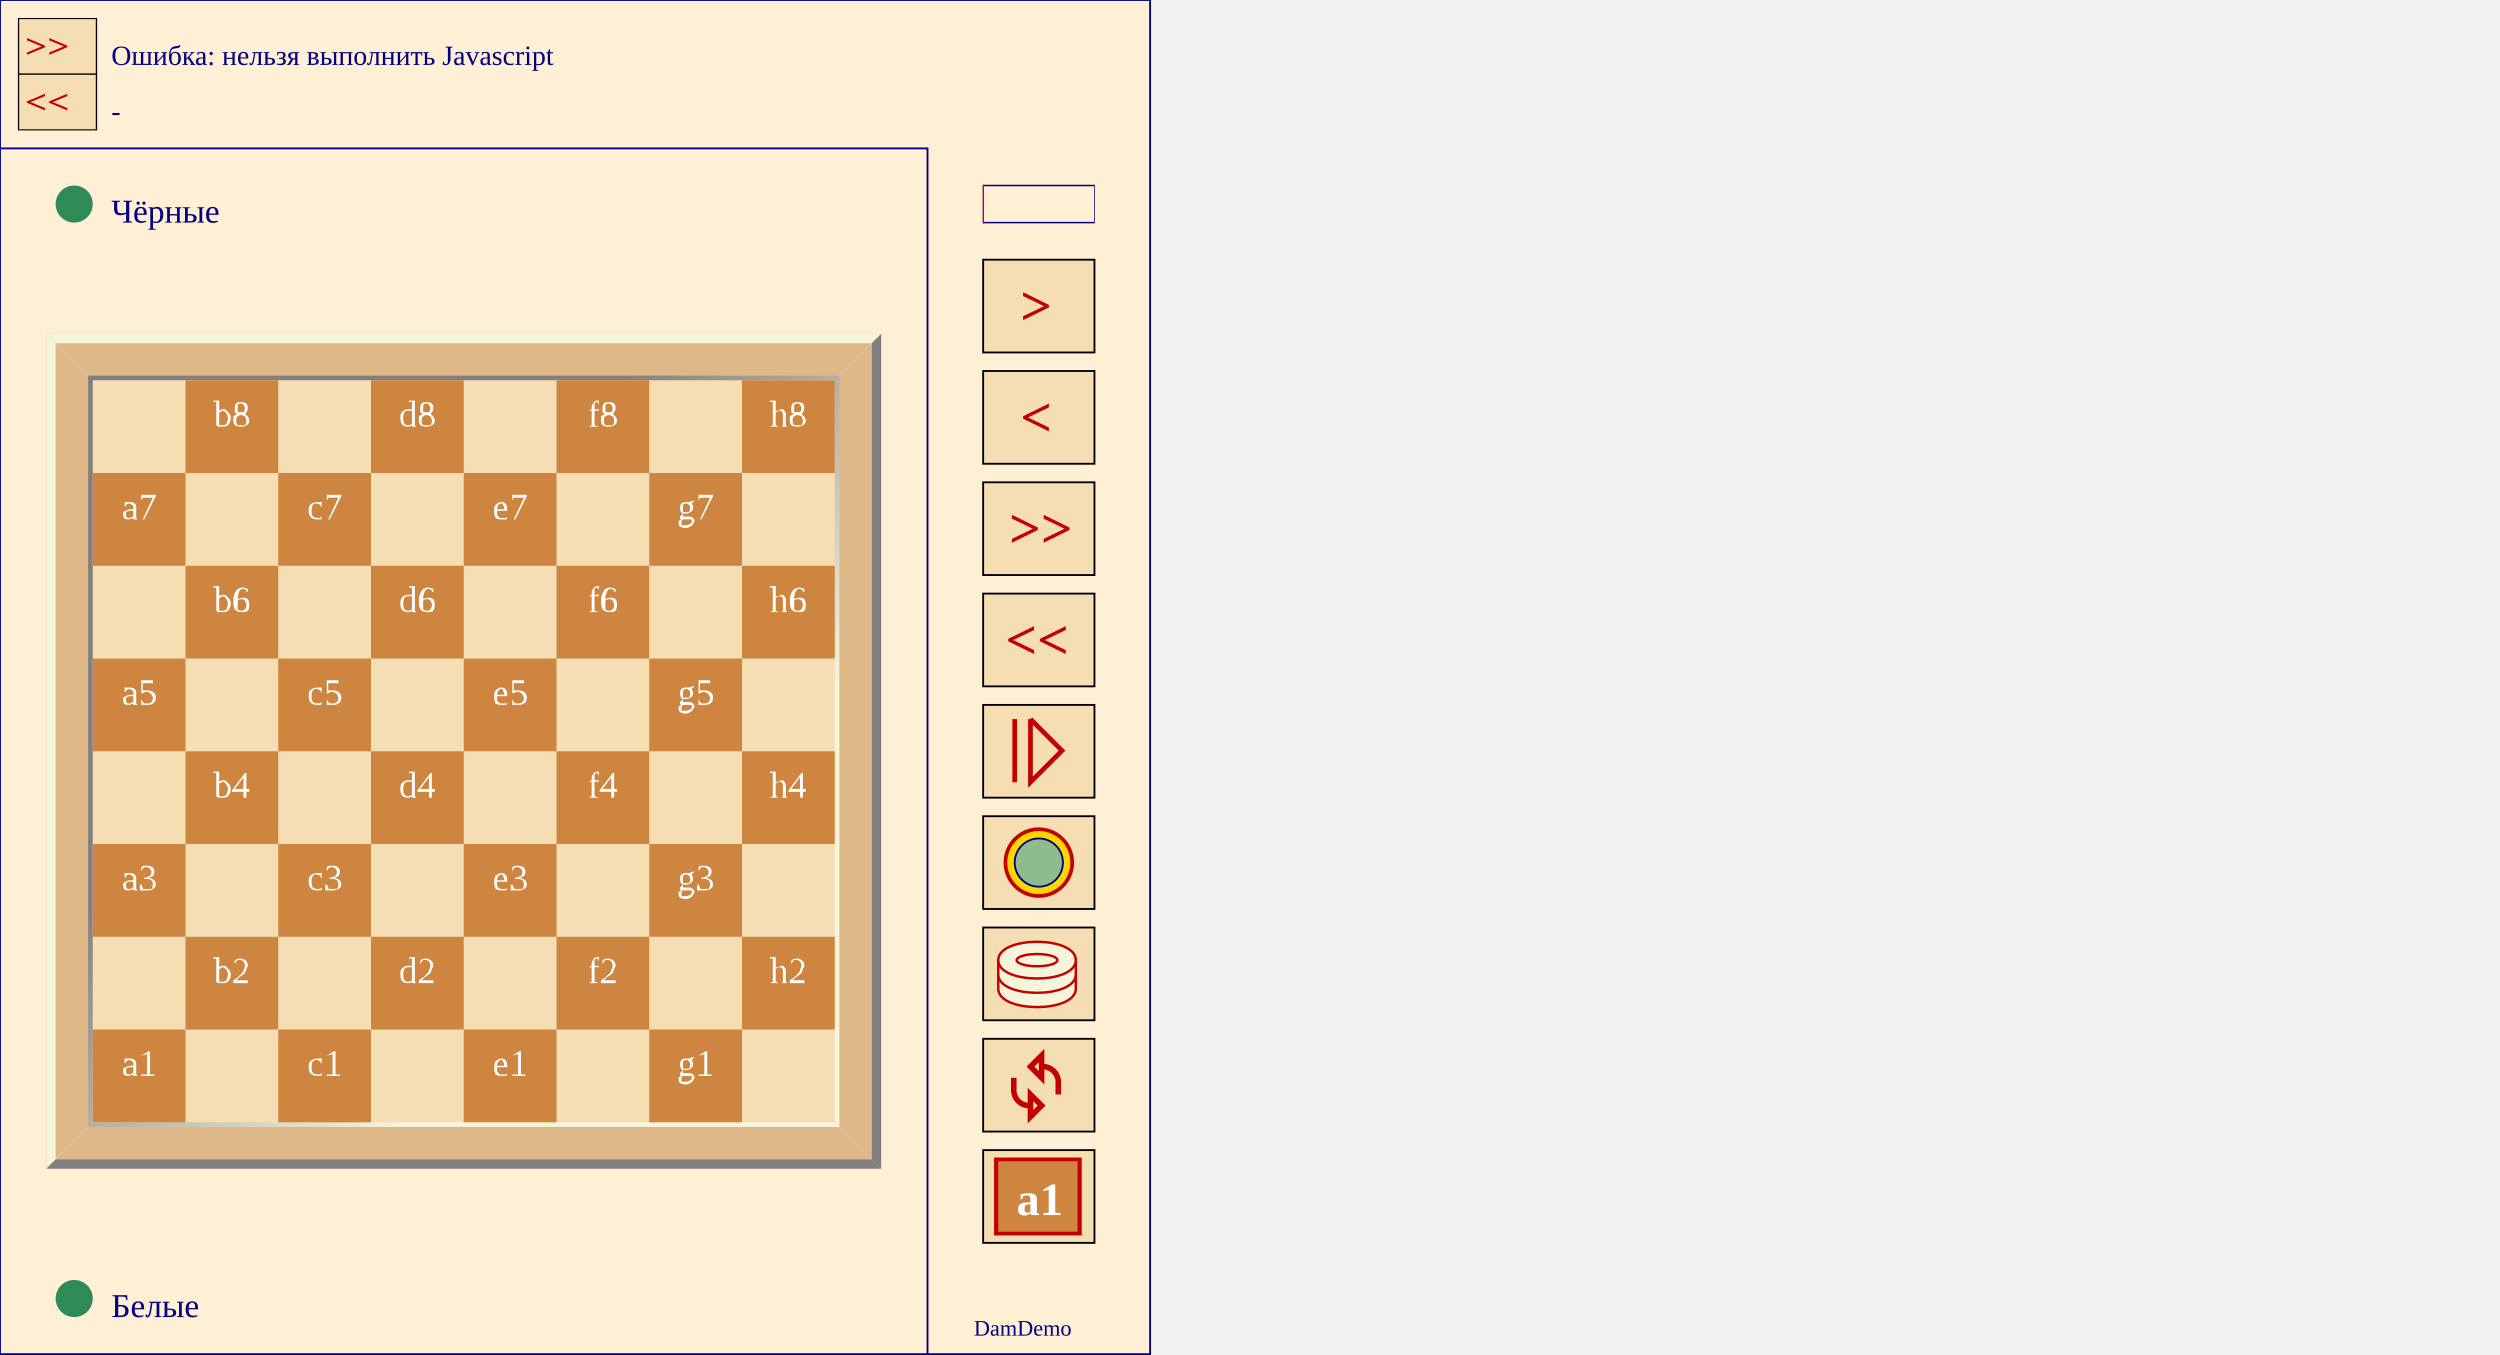
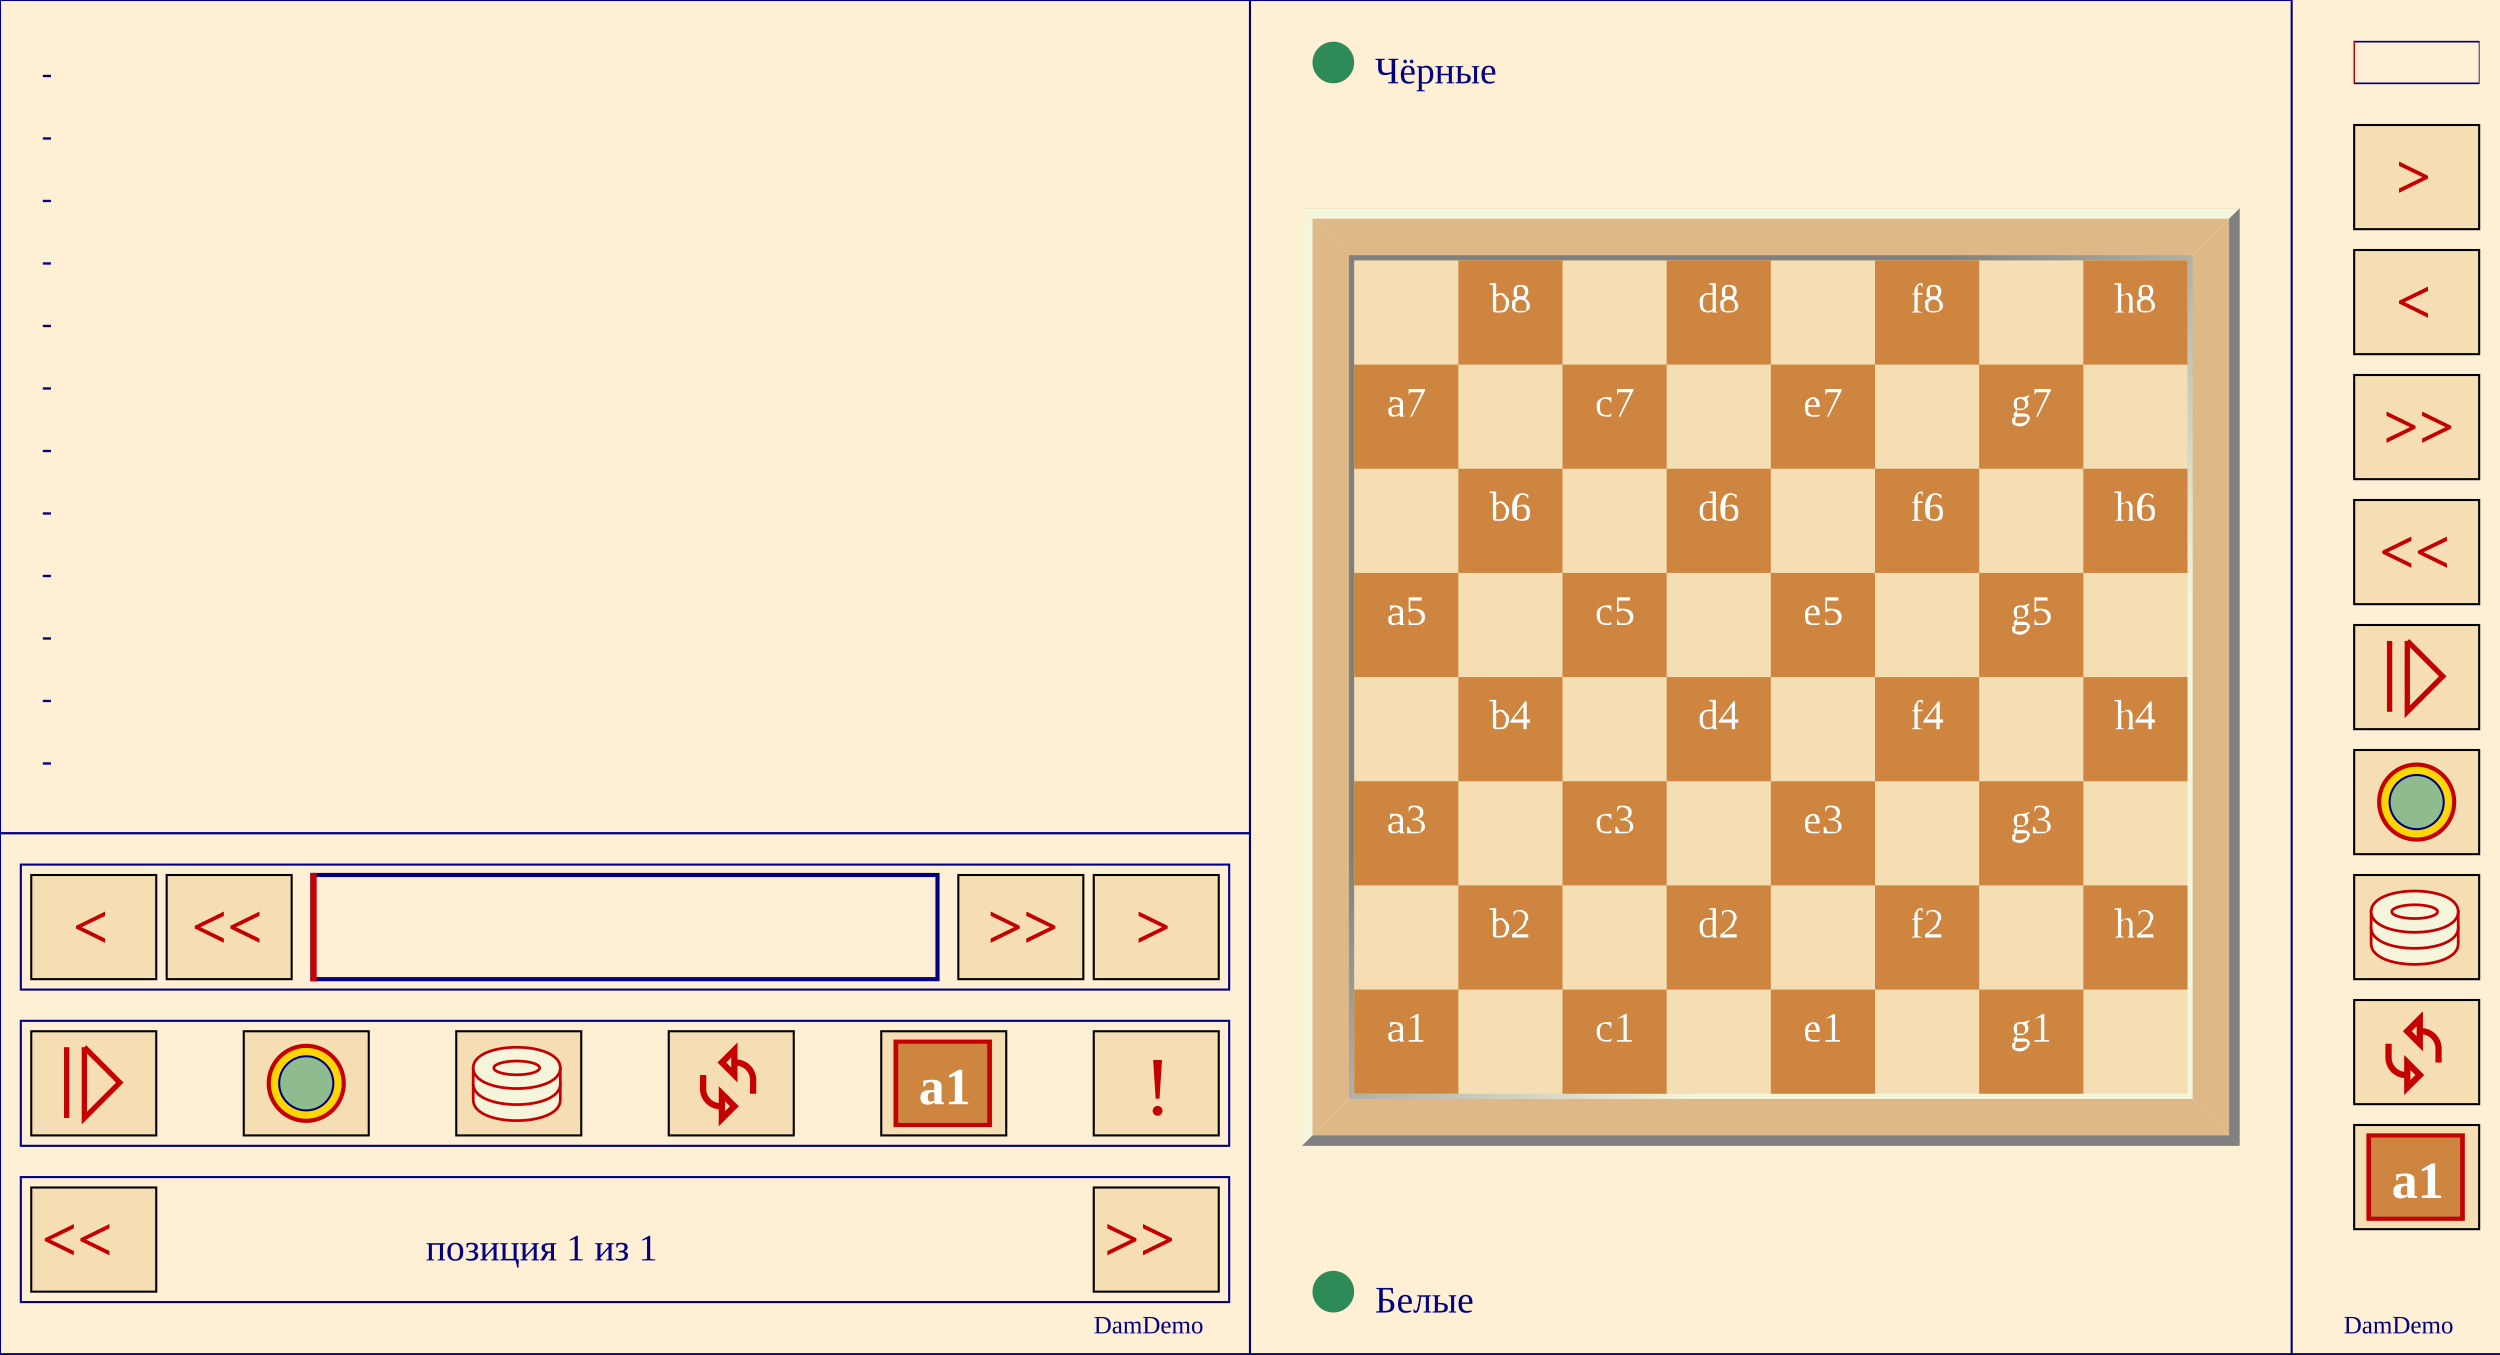
- <svg xmlns="http://www.w3.org/2000/svg" xmlns:xlink="http://www.w3.org/1999/xlink" version="1.1" id="draughts_board" width="1440" height="780" viewBox="700 20 680 730" preserveAspectRatio="xMinYMin">
+ <svg xmlns="http://www.w3.org/2000/svg" xmlns:xlink="http://www.w3.org/1999/xlink" version="1.1" id="draughts_board" width="1440" height="780" viewBox="100 100 1200 650" preserveAspectRatio="xMinYMin">
  <defs>
    <rect id="lightsquare" x="0" y="0" width="1" height="1" stroke="none" fill="wheat" />
    <g id="group_of_darksquares">
      <g id="darksquare">
        <rect x="0" y="0" width="1" height="1" fill="peru" />
      </g>
      <g id="darksquare2">
        <rect x="0" y="0" width="1" height="1" fill="peru" />
        <circle id="dotMark" cx="0.5" cy="0.5" r=".2" fill="orange" />
      </g>
      <g id="darksquare3">
        <rect x="0" y="0" width="1" height="1" stroke="none" fill="peru" />
        <rect x="0.025" y="0.025" width="0.95" height="0.95" stroke="red" stroke-width="0.05" fill="none" />
      </g>
      <g id="darksquare4">
        <rect x="0" y="0" width="1" height="1" stroke="none" fill="peru" />
        <rect x="0.025" y="0.025" width="0.95" height="0.95" stroke="lime" stroke-width="0.05" fill="none" />
      </g>
      <g id="darksquare5">
        <rect x="0" y="0" width="1" height="1" stroke="none" fill="chocolate" />
      </g>
    </g>
    <linearGradient id="lgWhite">
      <stop style="stop-color: grey; stop-opacity: 1;" offset="0" />
      <stop style="stop-color: seashell; stop-opacity: 1;" offset="0.8" />
      <stop style="stop-color: seashell; stop-opacity: 1;" offset="1" />
    </linearGradient>
    <linearGradient id="lgBlack">
      <stop style="stop-color: black; stop-opacity: 1;" offset="0" />
      <stop style="stop-color: grey; stop-opacity: 1;" offset="0.7" />
      <stop style="stop-color: grey; stop-opacity: 1;" offset="1" />
    </linearGradient>
    <linearGradient id="lgFrame" gradientTransform="rotate(45)">
      <stop offset="0%" stop-color="grey" />
      <stop offset="50%" stop-color="grey" />  --&gt;
		<stop offset="100%" stop-color="beige" />
    </linearGradient>
    <linearGradient id="lgButton" gradientTransform="rotate(45)">
      <stop offset="0%" stop-color="white" />
      <stop offset="50%" stop-color="white" />  --&gt;
		<stop offset="100%" stop-color="white" />
    </linearGradient>
    <g id="buttonDef">
      <rect id="button" x="0" y="0" width="80" height="50" fill="wheat" stroke="navy" rx="2" ry="2" />
    </g>
    <g id="w01" transform="scale(0.0045,0.0045) translate(15,0)">
      <path d="M 0,140 c 0,60 190,60 190,0 l 0,-35 -190,0 z" style="fill:url(#lgWhite) seashell; stroke: black; stroke-width:3" />
      <path d="M 0,105 c 0,60 190,60 190,0 0,-60 -190,-60 -190,0 z" style="fill: seashell; stroke: black; stroke-width:3" />
    </g>
    <g id="b01" transform="scale(0.0045,0.0045) translate(15,0)">
      <path d="M 0,140 c 0,60 190,60 190,0 l 0,-35 -190,0 z" style="fill:url(#lgBlack) black; stroke: white; stroke-width:3" />
      <path d="M 0,105 c 0,60 190,60 190,0 0,-60 -190,-60 -190,0" style="fill: black; stroke: white; stroke-width:3" />
    </g>
    <g id="W01" transform="scale(0.0045,0.0045) translate(15,0)">
      <path d="M 0,140 c 0,60 190,60 190,0 l 0,-35 l -190,0 z" style="fill: url(#lgWhite) white; stroke: black; stroke-width:3" />
      <path d="M 0,105 c 0,60 190,60 190,0 l 0,-35 l -190,0 z" style="fill: url(#lgWhite) white; stroke: black; stroke-width:3" />
      <path d="M 0,70 c 0,60 190,60 190,0 c 0,-60 -190,-60 -190,0 z" style="fill: white; stroke: black; stroke-width:3" />
    </g>
    <g id="B01" transform="scale(0.0045,0.0045) translate(15,0)">
      <path d="M 0,140 c 0,60 190,60 190,0 l 0,-35 l -190,0 z" style="fill: url(#lgBlack) black; stroke: white; stroke-width: 3;" />
      <path d="M 0,105 c 0,60 190,60 190,0 l 0,-35 l -190,0 z" style="fill: url(#lgBlack) black; stroke: white; stroke-width: 3;" />
      <path d="M 0,70 c 0,60 190,60 190,0 c 0,-60 -190,-60 -190,0 z" style="fill: black; stroke: white; stroke-width:3;" />
    </g>
    <g id="w02" transform="scale(1,1) translate(0,0)">
      <circle id="white" cx=".5" cy=".5" r=".4" style="fill:#fff9f4;stroke:black;stroke-width:.05;" />
    </g>
    <g id="W02" transform="scale(1,1) translate(0,0)">
      <circle id="white" cx=".5" cy=".5" r=".4" style="fill:#fff9f4;stroke:black;stroke-width:.05;" />
      <path transform="scale(0.0053) translate(30,30)" d="m 64.000,31.485 28.902,36.128 28.902,-36.128 -7.226,65.030 -101.158,0 L 6.195,31.485 35.098,67.613 64.000,31.485 z" style="fill: gold; stroke: black; stroke-width:4" />
    </g>
    <g id="b02" transform="scale(1,1) translate(0,0)">
      <circle id="black" cx=".5" cy=".5" r=".4" style="fill:#c40000 ;stroke:black;stroke-width:.05;" />
    </g>
    <g id="B02" transform="scale(1,1) translate(0,0)">
      <circle id="black" cx=".5" cy=".5" r=".4" style="fill:#c40000;stroke:black;stroke-width:.05;" />
      <path transform="scale(0.0053) translate(30,30)" d="m 64.000,31.485 28.902,36.128 28.902,-36.128 -7.226,65.030 -101.158,0 L 6.195,31.485 35.098,67.613 64.000,31.485 z" style="fill: gold; stroke: white; stroke-width:4" />
    </g>
    <g id="w03" transform="scale(0.0045,0.0045) translate(15,0)">
      <path d="M 0,140 c 0,60 190,60 190,0 l 0,-35 -190,0 z" fill="white" stroke="black" stroke-width="3" />
      <path d="M 0,105 c 0,60 190,60 190,0 0,-60 -190,-60 -190,0 z" fill="white" stroke="black" stroke-width="3" />
      <ellipse cx="95" cy="105" rx="50" ry="15" fill="none" stroke="black" stroke-width="3" />
    </g>
    <g id="b03" transform="scale(0.0045,0.0045) translate(15,0)">
      <path d="M 0,140 c 0,60 190,60 190,0 l 0,-35 -190,0 z" fill="black" stroke="white" stroke-width="3" />
      <path d="M 0,105 c 0,60 190,60 190,0 0,-60 -190,-60 -190,0" fill="black" stroke="white" stroke-width="3" />
      <ellipse cx="95" cy="105" rx="50" ry="15" fill="none" stroke="white" stroke-width="3" />
    </g>
    <g id="W03" transform="scale(0.0045,0.0045) translate(15,0)">
      <path d="M 0,140 c 0,60 190,60 190,0 l 0,-35 l -190,0 z" fill="white" stroke="black" stroke-width="3" />
      <path d="M 0,105 c 0,60 190,60 190,0 l 0,-35 l -190,0 z" fill="white" stroke="black" stroke-width="3" />
      <path d="M 0,70 c 0,60 190,60 190,0 c 0,-60 -190,-60 -190,0 z" fill="white" stroke="black" stroke-width="3" />
      <ellipse cx="95" cy="70" rx="50" ry="15" fill="none" stroke="black" stroke-width="3" />
    </g>
    <g id="B03" transform="scale(0.0045,0.0045) translate(15,0)">
      <path d="M 0,140 c 0,60 190,60 190,0 l 0,-35 l -190,0 z" fill="black" stroke="white" stroke-width="3" />
      <path d="M 0,105 c 0,60 190,60 190,0 l 0,-35 l -190,0 z" fill="black" stroke="white" stroke-width="3" />
      <path d="M 0,70 c 0,60 190,60 190,0 c 0,-60 -190,-60 -190,0 z" fill="black" stroke="white" stroke-width="3" />
      <ellipse cx="95" cy="70" rx="50" ry="15" fill="none" stroke="white" stroke-width="3" />
    </g>
    <g id="rotateArrow">
      <path id="rA_line" d="M 10,0 10,20 A 28,28 0 0 0 40,50 " style=" fill: none; stroke-width: 10; stroke: #c40000;" />
      <path id="rA_triangle" d="M 40,50 L 40,30 60,50 40,70 40,50 " style=" fill: none; stroke-width: 10; stroke: #c40000;" />
    </g>
    <g id="movePointerRect" transform="translate(0 0)">
      <rect id="movePointerRect1" x="0" y="0" width="300" height="50" fill="papayawhip" stroke="navy" stroke-width="2" />
      <rect id="movePointerRect2" x="0" y="0" width="1" height="50" fill="darkseagreen" stroke="#c40000" stroke-width="2" />
    </g>
    <g id="movePointerCircle" transform="translate(0 0)">
      <circle id="movePointerCircle1" cx="0" cy="0" r="25" fill="papayawhip" stroke="#c40000" stroke-width="1" />
      <circle id="movePointerCircle2" cx="0" cy="0" r="1" fill="darkseagreen" stroke="#c40000" stroke-width="1" />
    </g>
    <g id="buttonPrevMove" transform="translate(0 0)">
      <rect id="butPrevMove" width="60" height="50" fill="wheat" stroke="black" />
      <text id="butPrevMoveText" x="20" y="35" font-size="30" font-weight="bold" fill="#c40000"> &lt; </text>
    </g>
    <g id="buttonNextMove" transform="translate(0 0)">
      <rect id="butNextMove" width="60" height="50" fill="wheat" stroke="black" />
      <text id="butNextMoveText" x="20" y="35" font-size="30" font-weight="bold" fill="#c40000"> &gt; </text>
    </g>
    <g id="buttonMoveForward" transform="translate(0 0)">
      <rect id="butMoveForward" width="60" height="50" fill="wheat" stroke="black" />
      <text id="butMoveForwardText" x="14" y="35" font-size="30" font-weight="bold" fill="#c40000"> &gt;&gt; </text>
    </g>
    <g id="buttonMoveBack" transform="translate(0 0)">
      <rect id="butMoveBack" width="60" height="50" fill="wheat" stroke="black" />
      <text id="butMoveBackText" x="12" y="35" font-size="30" font-weight="bold" fill="#c40000"> &lt;&lt; </text>
    </g>
    <g id="buttonResetGame" transform="translate(0 0)">
      <rect id="bgResetGame" width="60" height="50" fill="wheat" stroke="black" />
      <g id="resetGameIconGroup" transform="scale(0.85,0.85) translate(20 9)">
        <path id="resetGameIcon" d="M 0,0 0,40 M 10,0 30,20 10,40 10,0" style=" fill: none; stroke-width: 3; stroke: #c40000;" />
      </g>
    </g>
    <g id="buttonAutoON" transform="translate(0 0)">
      <rect id="bgAutoON" width="60" height="50" fill="wheat" stroke="black" />
      <circle id="bgOnOffDot" cx="30" cy="25" r="18" fill="gold" stroke="#c40000" stroke-width="2" />
      <circle id="onoffDot" cx="30" cy="25" r="13" fill="darkseagreen" stroke="navy" stroke-width="1" />
    </g>
    <g id="buttonChangePiece" transform="translate(0 0)">
      <rect id="bgChangePiece" width="60" height="50" fill="wheat" stroke="black" />
      <g id="pieceIcon" transform="scale(0.22,0.22) translate(37,10)">
        <path d="M 0,140 c 0,60 190,60 190,0 l 0,-35 l -190,0 z" fill="beige" stroke="#c40000" stroke-width="6" />
        <path d="M 0,105 c 0,60 190,60 190,0 l 0,-35 l -190,0 z" fill="beige" stroke="#c40000" stroke-width="6" />
        <path d="M 0,70 c 0,60 190,60 190,0 c 0,-60 -190,-60 -190,0 z" fill="beige" stroke="#c40000" stroke-width="6" />
        <ellipse cx="95" cy="70" rx="50" ry="15" fill="none" stroke="#c40000" stroke-width="6" />
      </g>
    </g>
    <g id="buttonRotateBoard" transform="translate(0 0)">
      <rect id="bgRotate" width="60" height="50" fill="wheat" stroke="black" />
      <g id="rotateIcon" transform="scale(0.3,0.3) translate(35 -40)">
        <rect id="bgRotateIcon" x="0" y="65" width="120" height="120" fill="gold" fill-opacity="0" />
        <use xlink:href="#rotateArrow" transform="translate(10 110) rotate(0)" />
        <use xlink:href="#rotateArrow" transform="translate(110 140) rotate(180)" />
      </g>
    </g>
    <g id="buttonSetNumberVisibility" transform="translate(0 0)">
      <rect id="bgNumberVisibility" width="60" height="50" fill="wheat" stroke="black" />
      <use id="buttonNumberFace" xlink:href="#darksquare" transform="translate(7 5) scale(45,40)" stroke="#c40000" stroke-width="0.05" />
      <text id="buttonNumberText" x="18" y="35" font-size="25" font-weight="bold" fill="white"> a1</text>
    </g>
    <g id="buttonHint" transform="translate(0 0)">
      <rect id="bgHint" width="60" height="50" fill="wheat" stroke="black" />
      <text id="hintText" x="24" y="40" font-size="40" fill="#c40000"> ! </text>
    </g>
    <g id="buttonShowAbout" transform="translate(0 0)">
      <rect id="bgShowAbout" width="60" height="50" fill="wheat" stroke="black" />
      <text id="showAboutText" x="20" y="40" font-size="40" fill="#c40000"> ? </text>
    </g>
    <g id="buttonPrevGame" transform="translate(0 0)">
      <rect id="buttonPrevGame" width="60" height="50" stroke="black" fill="wheat" />
      <text id="buttonPrevGameText" x="5" y="35" font-size="30" font-weight="bold" fill="#c40000"> &lt;&lt; </text>
    </g>
    <g id="buttonNextGame" transform="translate(0 0)">
      <rect id="buttonNextGame" width="60" height="50" stroke="black" fill="wheat" />
      <text id="buttonNextGameText" x="5" y="35" font-size="30" font-weight="bold" fill="#c40000"> &gt;&gt; </text>
    </g>
  </defs>
  <g id="ControlBoxSmall" transform="translate(700 20)">
    <rect id="bgControlBoxSmall" width="620" height="730" fill="papayawhip" stroke="navy" stroke-width="1" />
    <use id="CBsmallGnext" xlink:href="#buttonNextGame" transform="translate(10 10) scale(0.7, 0.6)" />
    <use id="CBsmallGprev" xlink:href="#buttonPrevGame" transform="translate(10 40) scale(0.7, 0.6)" />
    <text id="CBsmallcomment" x="0" y="5" font-size="15" fill="navy" visibility="visible">
      <tspan id="commentA" x="60" dy="30"> Ошибка: нельзя выполнить Javascript </tspan>
      <tspan id="commentB" x="60" dy="30"> - </tspan>
    </text>
    <use id="CBsmall00" xlink:href="#movePointerRect" transform="rotate(0,650,110) translate(530 100) scale(0.2, 0.4)  " />
    <use id="CBsmall01" xlink:href="#buttonNextMove" x="530" y="140" />
    <use id="CBsmall02" xlink:href="#buttonPrevMove" x="530" y="200" />
    <use id="CBsmall03" xlink:href="#buttonMoveForward" x="530" y="260" />
    <use id="CBsmall04" xlink:href="#buttonMoveBack" x="530" y="320" />
    <use id="CBsmall05" xlink:href="#buttonResetGame" x="530" y="380" />
    <use id="CBsmall06" xlink:href="#buttonAutoON" x="530" y="440" />
    <use id="CBsmall07" xlink:href="#buttonChangePiece" x="530" y="500" />
    <use id="CBsmall08" xlink:href="#buttonRotateBoard" x="530" y="560" />
    <use id="CBsmall09" xlink:href="#buttonSetNumberVisibility" x="530" y="620" />
    <text id="CBsmallApplication" x="525" y="720" font-size="12" fill="navy" visibility="visible">
		DamDemo	  </text>
  </g>
  <g id="CommentBox" transform="translate(100 100)">
    <rect id="bg_commentbox" x="0" y="0" width="600" height="400" fill="papayawhip" stroke="navy" stroke-width="1" />
    <text id="commentGroup" x="20" y="10" font-size="15" fill="navy" visibility="visible">
      <tspan id="comment0" x="20" dy="30"> - </tspan>
      <tspan id="comment1" x="20" dy="30"> - </tspan>
      <tspan id="comment2" x="20" dy="30"> - </tspan>
      <tspan id="comment3" x="20" dy="30"> - </tspan>
      <tspan id="comment4" x="20" dy="30"> - </tspan>
      <tspan id="comment5" x="20" dy="30"> - </tspan>
      <tspan id="comment6" x="20" dy="30"> - </tspan>
      <tspan id="comment7" x="20" dy="30"> - </tspan>
      <tspan id="comment8" x="20" dy="30"> - </tspan>
      <tspan id="comment9" x="20" dy="30"> - </tspan>
      <tspan id="comment10" x="20" dy="30"> - </tspan>
      <tspan id="comment11" x="20" dy="30"> - </tspan>
    </text>
  </g>
  <g id="ControlBox" transform="translate(100 500)">
    <rect id="CBbg" x="0" y="0" width="600" height="250" fill="papayawhip" stroke="navy" stroke-width="1" />
    <g id="CBmoveControl" transform="translate(10 15)">
      <rect id="bgMoveControl" width="580" height="60" fill="papayawhip" stroke="navy" stroke-width="1" />
      <use id="MCmovePointerR" xlink:href="#movePointerRect" x="140" y="5" />
      <use id="MCbutPrevMove" xlink:href="#buttonPrevMove" x="5" y="5" />
      <use id="MCbutMoveBack" xlink:href="#buttonMoveBack" x="70" y="5" />
      <use id="MCbutMoveForw" xlink:href="#buttonMoveForward" x="450" y="5" />
      <use id="MCbutNextMove" xlink:href="#buttonNextMove" x="515" y="5" />
    </g>
    <g id="CBbuttonGroup" transform="translate(10 90)">
      <rect id="bgButtonGroup" width="580" height="60" fill="papayawhip" stroke="navy" stroke-width="1" />
      <use id="BGresetGame" xlink:href="#buttonResetGame" x="5" y="5" />
      <use id="BGautoON" xlink:href="#buttonAutoON" x="107" y="5" />
      <use id="BGchangePiece" xlink:href="#buttonChangePiece" x="209" y="5" />
      <use id="BGrotateBoard" xlink:href="#buttonRotateBoard" x="311" y="5" />
      <use id="BGnumberVisibility" xlink:href="#buttonSetNumberVisibility" x="413" y="5" />
      <use id="BGhint" xlink:href="#buttonHint" x="515" y="5" />
    </g>
0,0.50,0.5
	<g id="CBgamePointerControl" transform="translate(10 165)">
      <rect id="bgGamePointerControl" width="580" height="60" fill="papayawhip" stroke="navy" stroke-width="1" />
      <text id="gamePointerText" text-anchor="middle" x="250" y="40" font-size="18" fill="navy"> позиция 1 из 1</text>
      <use id="CBprevGame" xlink:href="#buttonPrevGame" x="5" y="5" />
      <use id="CBnextGame" xlink:href="#buttonNextGame" x="515" y="5" />
    </g>
    <text id="CBapplication" x="525" y="240" font-size="12" fill="navy" visibility="visible">
		DamDemo	  </text>
  </g>
  <g id="board_display" transform="translate(700 100)">
    <rect id="bg_board" x="0" y="0" width="500" height="650" fill="papayawhip" stroke="navy" stroke-width="1" />
    <g id="board" transform="scale(50,50) translate(0, 1.5) ">
      <g id="boardframe" transform="scale(0.05) translate(10, 10)">
        <polygon id="bf1" points="0,0 180,0 170,10 10,10" fill="burlywood" />
        <polygon id="bf2" points="0,0 0,180 10,170 10,10" fill="burlywood" />
        <polygon id="bf3" points="180,0 180,180 170,170 170,10" fill="burlywood" />
        <polygon id="bf4" points="0,180 180,180 170,170 10,170" fill="burlywood" />
        <polygon id="bfsmall1" points="0,0 180,0 178,2 2,2" fill="beige" />
        <polygon id="bfsmall2" points="0,0 0,180 2,178 2,2" fill="beige" />
        <polygon id="bfsmall3" points="180,0 180,180 178,178 178,2" fill="grey" />
        <polygon id="bfsmall4" points="0,180 180,180 178,178 2,178" fill="grey" />
        <rect id="bfinner" x="10" y="10" width="160" height="160" fill="none" stroke="url(#lgFrame)" stroke-width="2" />
      </g>
      <g id="squares" transform="rotate(0,6,6)">
        <rect id="lightsquares" x="1" y="1" width="8" height="8" stroke="none" fill="wheat" />
        <use id="s01" xlink:href="#darksquare" x="1" y="8" />
        <use id="s02" xlink:href="#darksquare" x="3" y="8" />
        <use id="s03" xlink:href="#darksquare" x="5" y="8" />
        <use id="s04" xlink:href="#darksquare" x="7" y="8" />
        <use id="s05" xlink:href="#darksquare" x="2" y="7" />
        <use id="s06" xlink:href="#darksquare" x="4" y="7" />
        <use id="s07" xlink:href="#darksquare" x="6" y="7" />
        <use id="s08" xlink:href="#darksquare" x="8" y="7" />
        <use id="s09" xlink:href="#darksquare" x="1" y="6" />
        <use id="s10" xlink:href="#darksquare" x="3" y="6" />
        <use id="s11" xlink:href="#darksquare" x="5" y="6" />
        <use id="s12" xlink:href="#darksquare" x="7" y="6" />
        <use id="s13" xlink:href="#darksquare" x="2" y="5" />
        <use id="s14" xlink:href="#darksquare" x="4" y="5" />
        <use id="s15" xlink:href="#darksquare" x="6" y="5" />
        <use id="s16" xlink:href="#darksquare" x="8" y="5" />
        <use id="s17" xlink:href="#darksquare" x="1" y="4" />
        <use id="s18" xlink:href="#darksquare" x="3" y="4" />
        <use id="s19" xlink:href="#darksquare" x="5" y="4" />
        <use id="s20" xlink:href="#darksquare" x="7" y="4" />
        <use id="s21" xlink:href="#darksquare" x="2" y="3" />
        <use id="s22" xlink:href="#darksquare" x="4" y="3" />
        <use id="s23" xlink:href="#darksquare" x="6" y="3" />
        <use id="s24" xlink:href="#darksquare" x="8" y="3" />
        <use id="s25" xlink:href="#darksquare" x="1" y="2" />
        <use id="s26" xlink:href="#darksquare" x="3" y="2" />
        <use id="s27" xlink:href="#darksquare" x="5" y="2" />
        <use id="s28" xlink:href="#darksquare" x="7" y="2" />
        <use id="s29" xlink:href="#darksquare" x="2" y="1" />
        <use id="s30" xlink:href="#darksquare" x="4" y="1" />
        <use id="s31" xlink:href="#darksquare" x="6" y="1" />
        <use id="s32" xlink:href="#darksquare" x="8" y="1" />
      </g>
      <g id="boardnumbers" transform="rotate(0,6,6)">
        <text x="8.5" y="1.5" font-size="0.4" fill="white" text-anchor="middle"> h8 </text>
        <text x="6.5" y="1.5" font-size="0.4" fill="white" text-anchor="middle"> f8 </text>
        <text x="4.5" y="1.5" font-size="0.4" fill="white" text-anchor="middle"> d8 </text>
        <text x="2.5" y="1.5" font-size="0.4" fill="white" text-anchor="middle"> b8 </text>
        <text x="7.5" y="2.5" font-size="0.4" fill="white" text-anchor="middle"> g7 </text>
        <text x="5.5" y="2.5" font-size="0.4" fill="white" text-anchor="middle"> e7 </text>
        <text x="3.5" y="2.5" font-size="0.4" fill="white" text-anchor="middle"> c7 </text>
        <text x="1.5" y="2.5" font-size="0.4" fill="white" text-anchor="middle"> a7 </text>
        <text x="8.5" y="3.5" font-size="0.4" fill="white" text-anchor="middle"> h6 </text>
        <text x="6.5" y="3.5" font-size="0.4" fill="white" text-anchor="middle"> f6 </text>
        <text x="4.5" y="3.5" font-size="0.4" fill="white" text-anchor="middle"> d6 </text>
        <text x="2.5" y="3.5" font-size="0.4" fill="white" text-anchor="middle"> b6 </text>
        <text x="7.5" y="4.5" font-size="0.4" fill="white" text-anchor="middle"> g5 </text>
        <text x="5.5" y="4.5" font-size="0.4" fill="white" text-anchor="middle"> e5 </text>
        <text x="3.5" y="4.5" font-size="0.4" fill="white" text-anchor="middle"> c5 </text>
        <text x="1.5" y="4.5" font-size="0.4" fill="white" text-anchor="middle"> a5 </text>
        <text x="8.5" y="5.5" font-size="0.4" fill="white" text-anchor="middle"> h4 </text>
        <text x="6.5" y="5.5" font-size="0.4" fill="white" text-anchor="middle"> f4 </text>
        <text x="4.5" y="5.5" font-size="0.4" fill="white" text-anchor="middle"> d4 </text>
        <text x="2.5" y="5.5" font-size="0.4" fill="white" text-anchor="middle"> b4 </text>
        <text x="7.5" y="6.5" font-size="0.4" fill="white" text-anchor="middle"> g3 </text>
        <text x="5.5" y="6.5" font-size="0.4" fill="white" text-anchor="middle"> e3 </text>
        <text x="3.5" y="6.5" font-size="0.4" fill="white" text-anchor="middle"> c3 </text>
        <text x="1.5" y="6.5" font-size="0.4" fill="white" text-anchor="middle"> a3 </text>
        <text x="8.5" y="7.5" font-size="0.4" fill="white" text-anchor="middle"> h2 </text>
        <text x="6.5" y="7.5" font-size="0.4" fill="white" text-anchor="middle"> f2 </text>
        <text x="4.5" y="7.5" font-size="0.4" fill="white" text-anchor="middle"> d2 </text>
        <text x="2.5" y="7.5" font-size="0.4" fill="white" text-anchor="middle"> b2 </text>
        <text x="7.5" y="8.5" font-size="0.4" fill="white" text-anchor="middle"> g1 </text>
        <text x="5.5" y="8.5" font-size="0.4" fill="white" text-anchor="middle"> e1 </text>
        <text x="3.5" y="8.5" font-size="0.4" fill="white" text-anchor="middle"> c1 </text>
        <text x="1.5" y="8.5" font-size="0.4" fill="white" text-anchor="middle"> a1 </text>
      </g>
      <g id="pieces" transform="rotate(0,6,6)">
		
	</g>
    </g>
    <g id="upperPlayerGroup" transform="translate(30 30)">
      <circle id="upperPlayerDot" cx="10" cy="0" r="10" fill="seagreen" />
      <text id="upperPlayerText" x="30" y="10" font-size="18" fill="navy"> Чёрные </text>
    </g>
    <g id="lowerPlayerGroup" transform="translate(30 620)">
      <circle id="lowerPlayerDot" cx="10" cy="0" r="10" fill="seagreen" />
      <text id="lowerPlayerText" x="30" y="10" font-size="18" fill="navy"> Белые </text>
    </g>
  </g>
  <g id="groupShowCoord" transform="translate(20 60)">
    <rect x="0" y="0" width="600" height="40" fill="brown" fill-opacity="0.2" />
    <g id="coordText" font-size="18" font-family="Arial,Helvetica">
      <text x="30" y="25">  Coord:</text>
      <text id="coordVar" x="100" y="25"> click </text>
    </g>
  </g>
  <text id="squareId" x="20" y="40" font-size="18pt" fill="#c40000"> 444 </text>
</svg>
